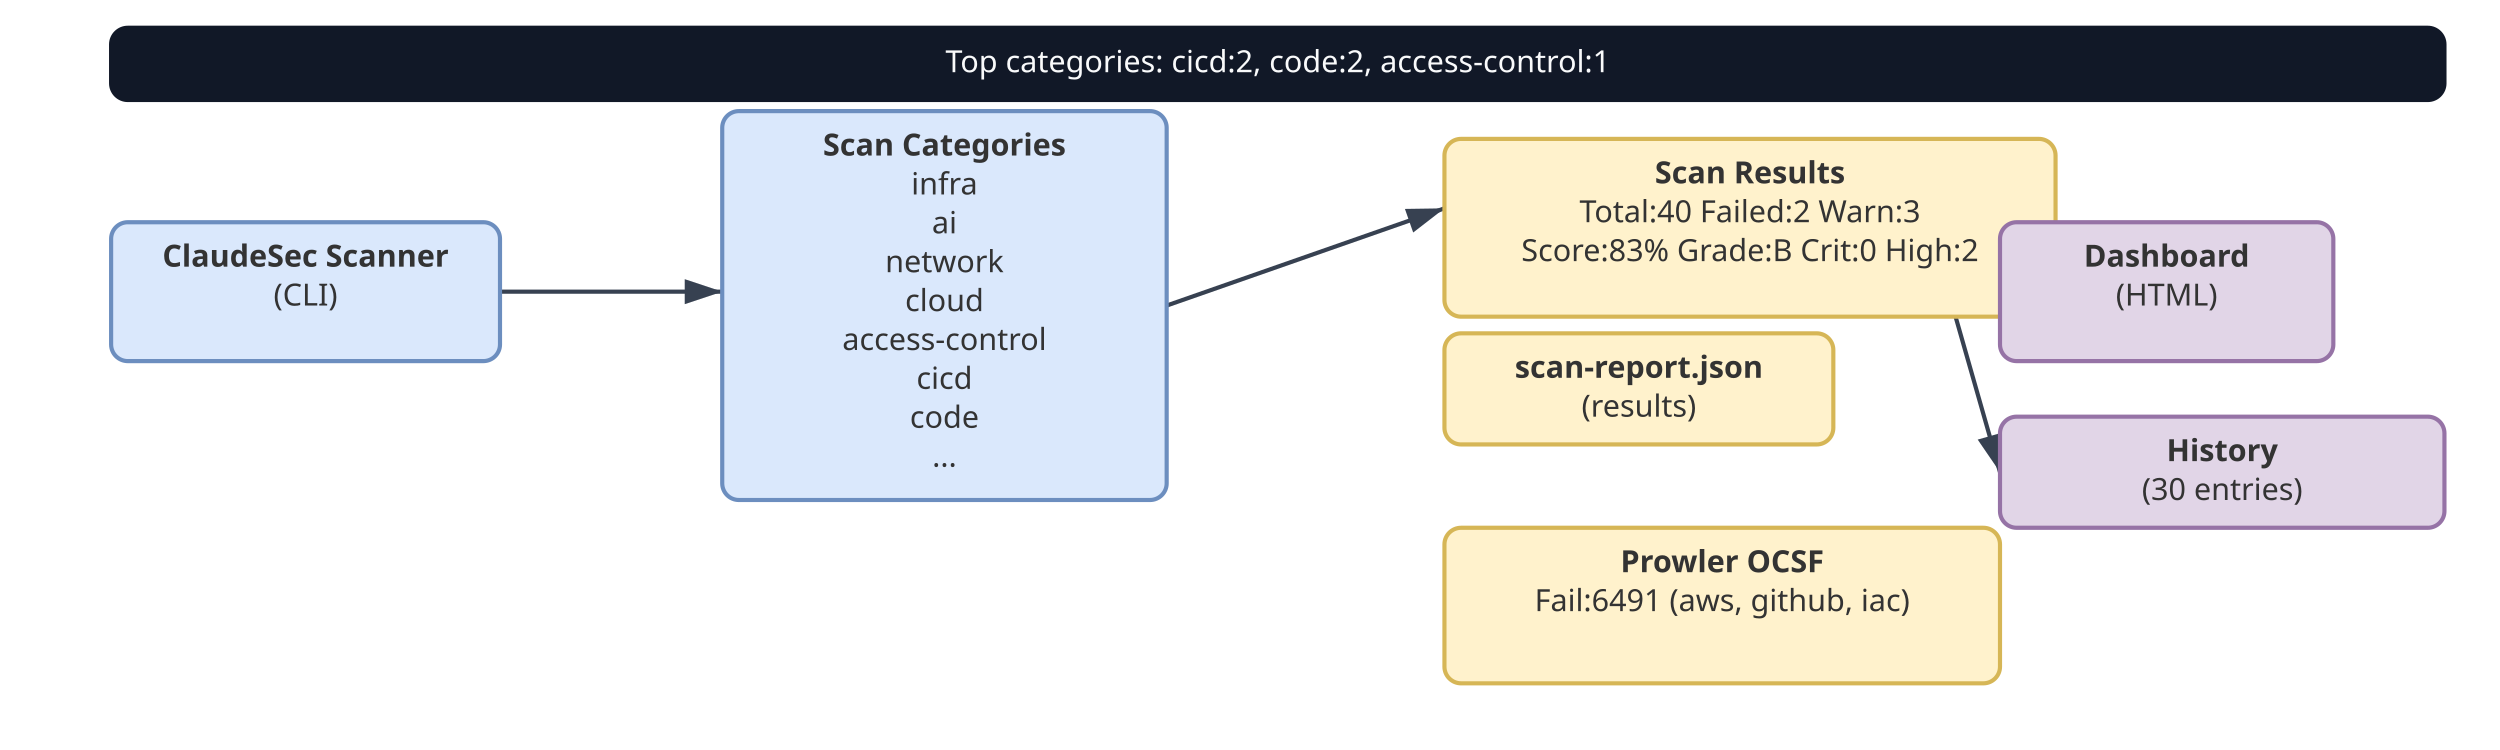
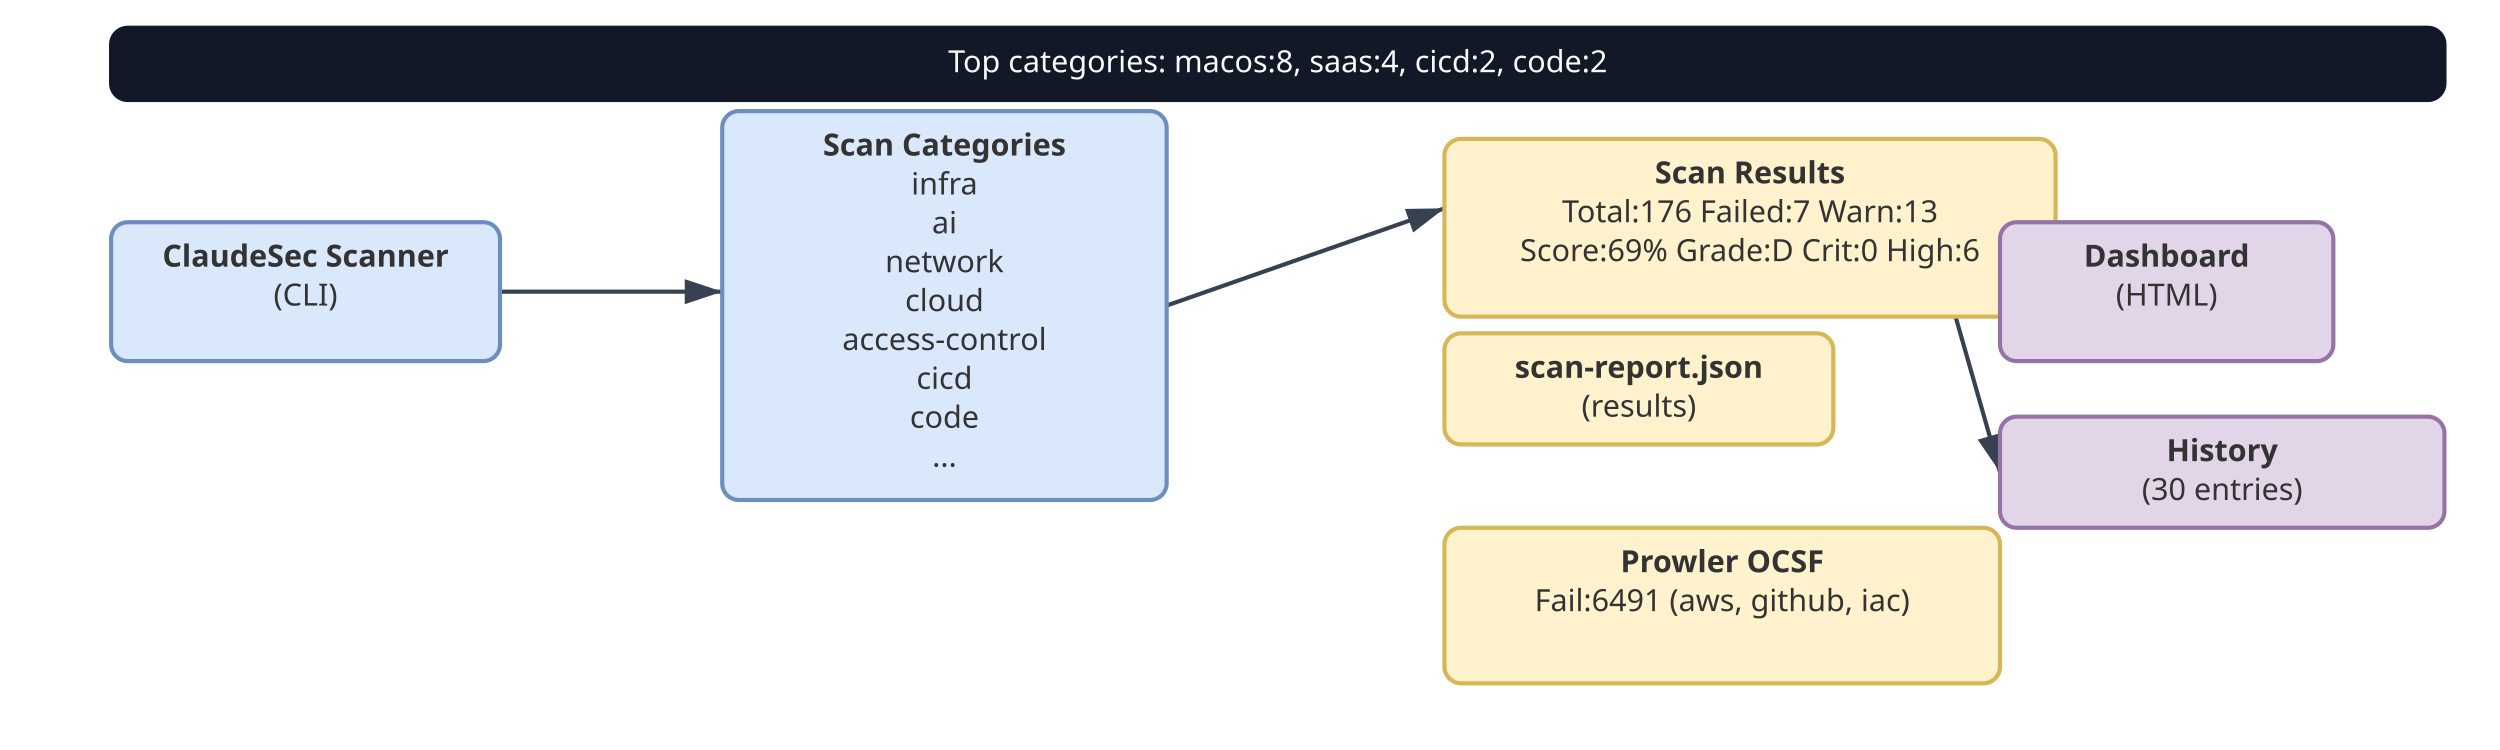
<svg xmlns="http://www.w3.org/2000/svg" viewBox="0 0 900 270" width="900" height="270">
  <defs>
    <marker id="arrow" markerWidth="10" markerHeight="10" refX="9" refY="3" orient="auto">
      <path d="M0,0 L0,6 L9,3 z" fill="#374151" />
    </marker>
  </defs>
  <style>text { font-family: system-ui, sans-serif; font-size: 11px; fill: #333; } .title { font-weight: bold; } .banner { font-size: 11px; fill: #f9fafb; }</style>
  <line x1="180" y1="105" x2="260" y2="105" stroke="#374151" stroke-width="1.5" marker-end="url(#arrow)" />
  <line x1="420" y1="110" x2="520" y2="75" stroke="#374151" stroke-width="1.5" marker-end="url(#arrow)" />
  <line x1="700" y1="75" x2="720" y2="105" stroke="#374151" stroke-width="1.5" marker-end="url(#arrow)" />
  <line x1="700" y1="100" x2="720" y2="170" stroke="#374151" stroke-width="1.5" marker-end="url(#arrow)" />
  <rect x="40" y="80" width="140" height="50" rx="6" fill="#dae8fc" stroke="#6c8ebf" stroke-width="1.5" />
  <text x="110.0" y="96" text-anchor="middle" class="title">ClaudeSec Scanner</text>
  <text x="110.0" y="110" text-anchor="middle" class="">(CLI)</text>
  <rect x="260" y="40" width="160" height="140" rx="6" fill="#dae8fc" stroke="#6c8ebf" stroke-width="1.5" />
  <text x="340.0" y="56" text-anchor="middle" class="title">Scan Categories</text>
  <text x="340.0" y="70" text-anchor="middle" class="">infra</text>
  <text x="340.0" y="84" text-anchor="middle" class="">ai</text>
  <text x="340.0" y="98" text-anchor="middle" class="">network</text>
  <text x="340.0" y="112" text-anchor="middle" class="">cloud</text>
  <text x="340.0" y="126" text-anchor="middle" class="">access-control</text>
  <text x="340.0" y="140" text-anchor="middle" class="">cicd</text>
  <text x="340.0" y="154" text-anchor="middle" class="">code</text>
  <text x="340.0" y="168" text-anchor="middle" class="">...</text>
  <rect x="520" y="50" width="220" height="64" rx="6" fill="#fff2cc" stroke="#d6b656" stroke-width="1.5" />
  <text x="630.0" y="66" text-anchor="middle" class="title">Scan Results</text>
-   <text x="630.0" y="80" text-anchor="middle" class="">Total:40 Failed:2 Warn:3</text>
-   <text x="630.0" y="94" text-anchor="middle" class="">Score:83% Grade:B  Crit:0 High:2</text>
+   <text x="630.0" y="80" text-anchor="middle" class="">Total:176 Failed:7 Warn:13</text>
+   <text x="630.0" y="94" text-anchor="middle" class="">Score:69% Grade:D  Crit:0 High:6</text>
  <rect x="520" y="120" width="140" height="40" rx="6" fill="#fff2cc" stroke="#d6b656" stroke-width="1.5" />
  <text x="590.0" y="136" text-anchor="middle" class="title">scan-report.json</text>
  <text x="590.0" y="150" text-anchor="middle" class="">(results)</text>
  <rect x="520" y="190" width="200" height="56" rx="6" fill="#fff2cc" stroke="#d6b656" stroke-width="1.5" />
  <text x="620.0" y="206" text-anchor="middle" class="title">Prowler OCSF</text>
  <text x="620.0" y="220" text-anchor="middle" class="">Fail:6491 (aws, github, iac)</text>
  <rect x="720" y="80" width="120" height="50" rx="6" fill="#e1d5e7" stroke="#9673a6" stroke-width="1.5" />
  <text x="780.0" y="96" text-anchor="middle" class="title">Dashboard</text>
  <text x="780.0" y="110" text-anchor="middle" class="">(HTML)</text>
  <rect x="720" y="150" width="160" height="40" rx="6" fill="#e1d5e7" stroke="#9673a6" stroke-width="1.5" />
  <text x="800.0" y="166" text-anchor="middle" class="title">History</text>
  <text x="800.0" y="180" text-anchor="middle" class="">(30 entries)</text>
  <rect x="40" y="10" width="840" height="26" rx="6" fill="#111827" stroke="#111827" stroke-width="1.5" />
-   <text x="460.0" y="26" text-anchor="middle" class="banner">Top categories: cicd:2, code:2, access-control:1</text>
+   <text x="460.0" y="26" text-anchor="middle" class="banner">Top categories: macos:8, saas:4, cicd:2, code:2</text>
</svg>
